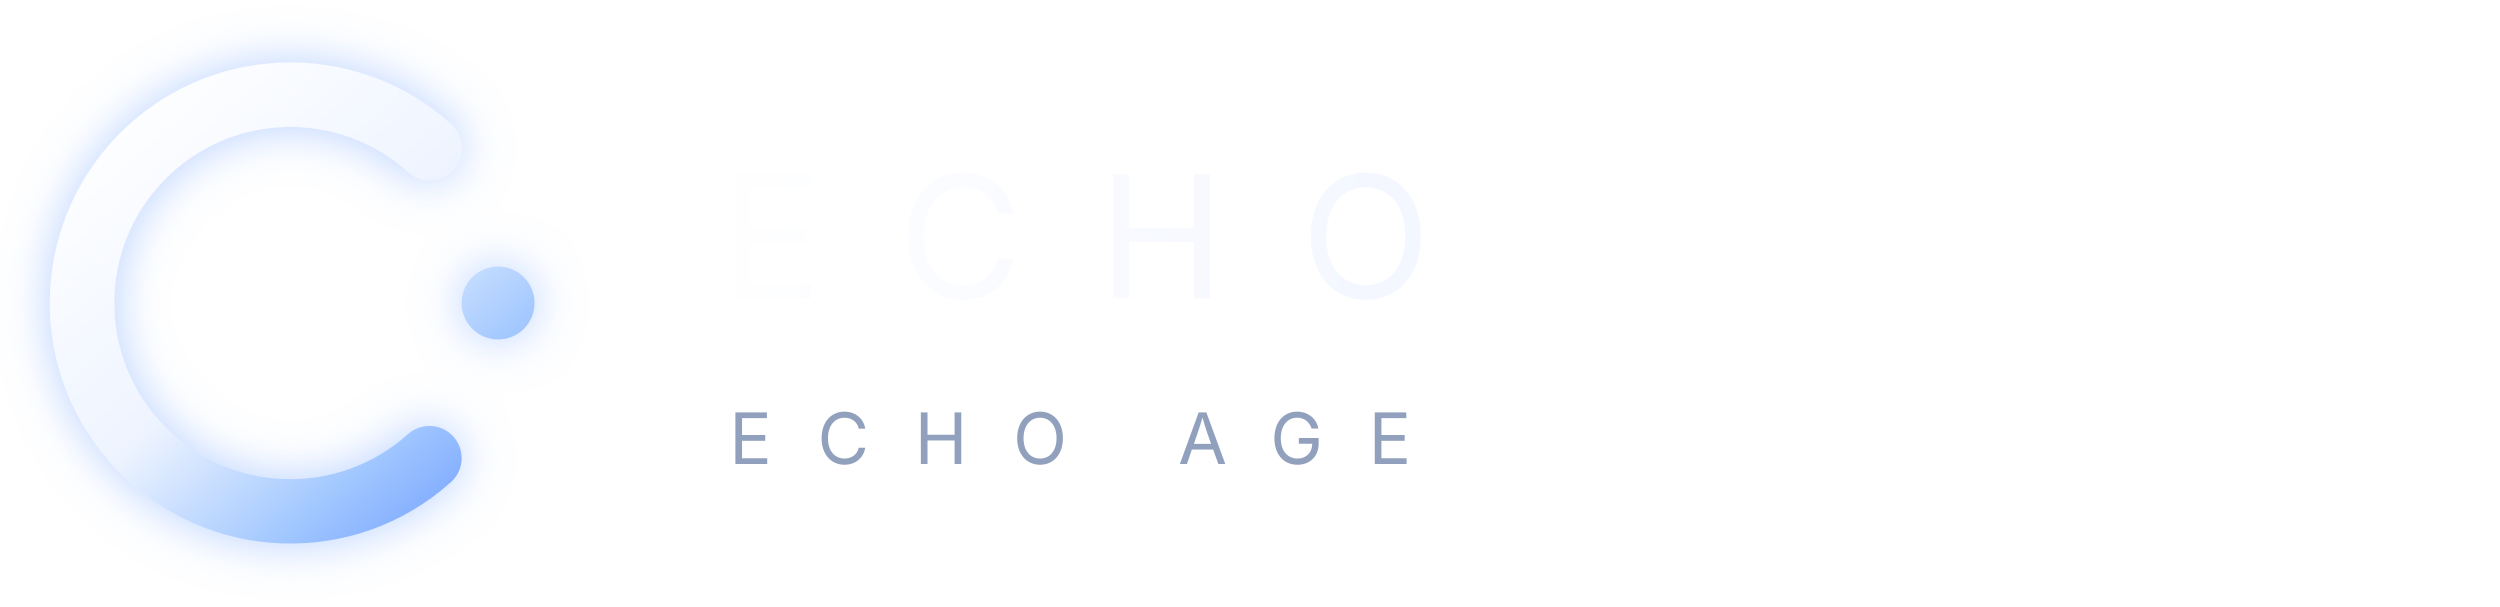
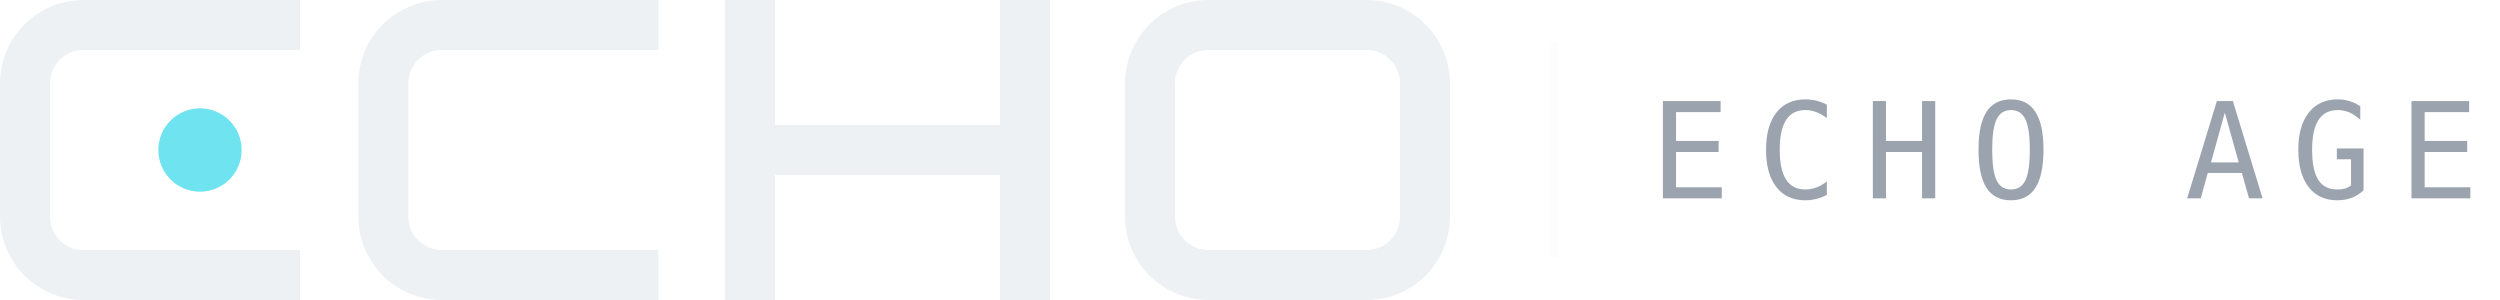
- <svg xmlns="http://www.w3.org/2000/svg" viewBox="0 0 264 64" role="img" aria-labelledby="echo-logo-title echo-logo-desc">
-   <defs>
-     <linearGradient id="echo-ring" x1="13" y1="9" x2="53" y2="55" gradientUnits="userSpaceOnUse">
-       <stop offset="0" stop-color="#ffffff" />
-       <stop offset="0.48" stop-color="#eef4ff" />
-       <stop offset="0.78" stop-color="#9fc6ff" />
-       <stop offset="1" stop-color="#6f9cff" />
-     </linearGradient>
-     <linearGradient id="echo-word" x1="72" y1="20" x2="226" y2="43" gradientUnits="userSpaceOnUse">
-       <stop offset="0" stop-color="#ffffff" />
-       <stop offset="0.72" stop-color="#eef3ff" />
-       <stop offset="1" stop-color="#b7ccff" />
-     </linearGradient>
-     <filter id="echo-glow" x="-50%" y="-50%" width="200%" height="200%">
-       <feGaussianBlur stdDeviation="2.5" result="blur" />
-       <feFlood flood-color="#78a8ff" flood-opacity="0.52" result="color" />
-       <feComposite in="color" in2="blur" operator="in" result="halo" />
-       <feMerge>
-         <feMergeNode in="halo" />
-         <feMergeNode in="SourceGraphic" />
-       </feMerge>
-     </filter>
-   </defs>
-   <g filter="url(#echo-glow)">
-     <path d="M 45.35 15.62 A 22 22 0 1 0 45.35 48.38" fill="none" stroke="url(#echo-ring)" stroke-width="6.8" stroke-linecap="round" />
-     <circle cx="52.6" cy="32" r="3.85" fill="url(#echo-ring)" />
+ <svg xmlns="http://www.w3.org/2000/svg" viewBox="14 14 300 36" role="img" aria-labelledby="echo-logo-title">
+   <g fill="none" stroke="#EEF1F4" stroke-width="6">
+     <path d="M50 17H24a7 7 0 0 0-7 7v16a7 7 0 0 0 7 7h26" />
+     <path d="M93 17H67a7 7 0 0 0-7 7v16a7 7 0 0 0 7 7h26" />
+     <path d="M104 14v36M137 14v36M104 32h33" />
+     <rect x="152" y="17" width="33" height="30" rx="7" />
  </g>
-   <text x="76" y="31.5" fill="url(#echo-word)" font-family="Inter, SF Pro Display, Helvetica Neue, Arial, sans-serif" font-size="18" font-weight="420" letter-spacing="8">ECHO</text>
-   <text x="77" y="49" fill="#91a0bc" font-family="Inter, SF Pro Text, Helvetica Neue, Arial, sans-serif" font-size="7.5" font-weight="440" letter-spacing="4.8">ECHO AGE</text>
+   <circle cx="38" cy="32" r="5" fill="#6FE3F0" />
+   <path d="M200.5 19v26" stroke="#EEF1F4" stroke-opacity=".16" />
+   <text x="212" y="37.8" fill="#9AA3AE" font-family="JetBrains Mono, Cascadia Code, Consolas, Menlo, ui-monospace, monospace" font-size="16" font-weight="500" letter-spacing="3.2">ECHO AGE</text>
</svg>
